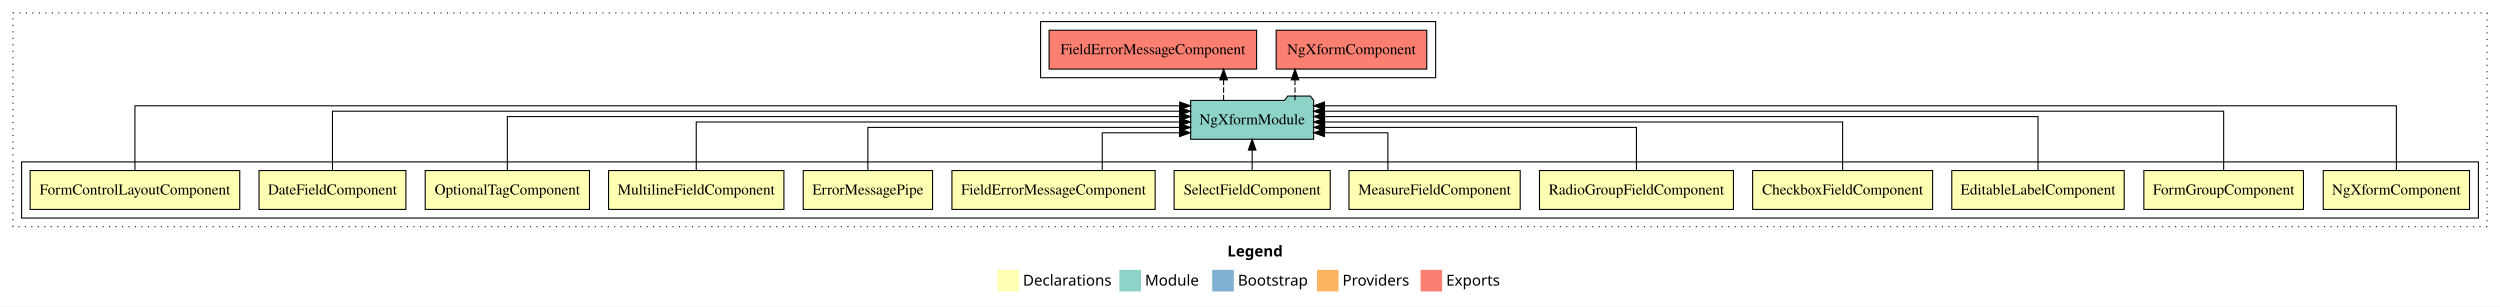
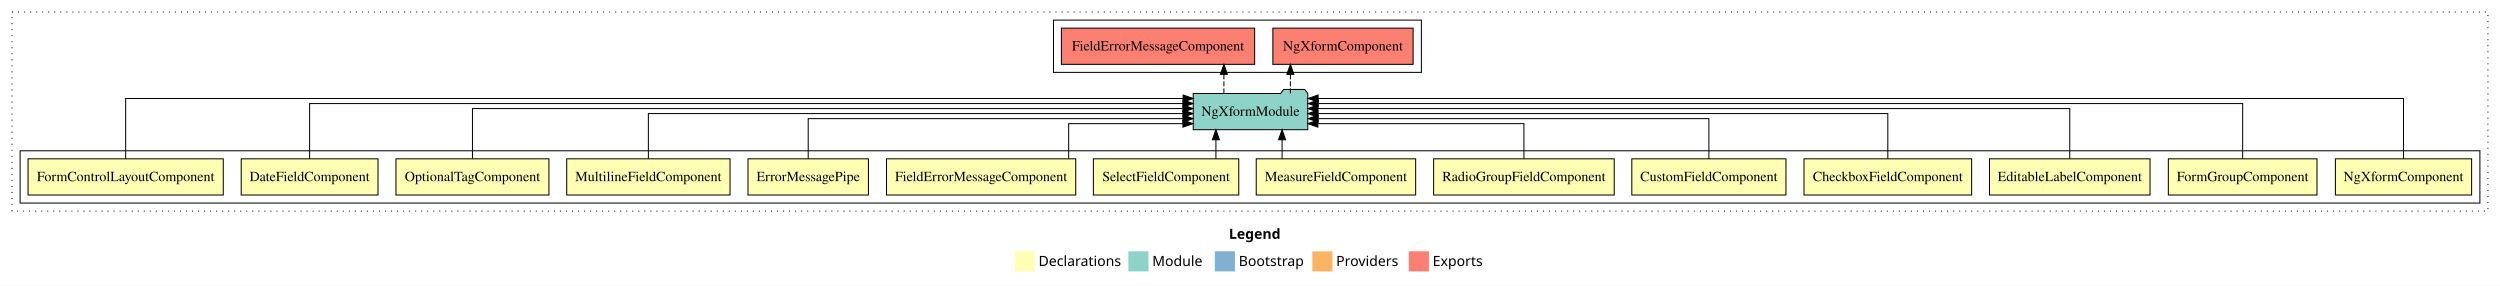
- <svg xmlns="http://www.w3.org/2000/svg" width="2316pt" height="284pt" viewBox="0.00 0.00 2316.00 284.00">
+ <svg xmlns="http://www.w3.org/2000/svg" width="2487pt" height="284pt" viewBox="0.00 0.00 2487.00 284.00">
  <g id="graph0" class="graph" transform="scale(1 1) rotate(0) translate(4 280)">
-     <polygon fill="#ffffff" stroke="transparent" points="-4,4 -4,-280 2312,-280 2312,4 -4,4" />
-     <text text-anchor="start" x="1133.009" y="-42.4" font-family="sans-serif" font-weight="bold" font-size="14.00" fill="#000000">Legend</text>
-     <polygon fill="#ffffb3" stroke="transparent" points="920,-10 920,-30 940,-30 940,-10 920,-10" />
-     <text text-anchor="start" x="943.629" y="-15.4" font-family="sans-serif" font-size="14.00" fill="#000000">  Declarations</text>
-     <polygon fill="#8dd3c7" stroke="transparent" points="1033,-10 1033,-30 1053,-30 1053,-10 1033,-10" />
-     <text text-anchor="start" x="1056.725" y="-15.4" font-family="sans-serif" font-size="14.00" fill="#000000">  Module</text>
-     <polygon fill="#80b1d3" stroke="transparent" points="1119,-10 1119,-30 1139,-30 1139,-10 1119,-10" />
-     <text text-anchor="start" x="1142.781" y="-15.4" font-family="sans-serif" font-size="14.00" fill="#000000">  Bootstrap</text>
-     <polygon fill="#fdb462" stroke="transparent" points="1216,-10 1216,-30 1236,-30 1236,-10 1216,-10" />
-     <text text-anchor="start" x="1239.673" y="-15.4" font-family="sans-serif" font-size="14.00" fill="#000000">  Providers</text>
-     <polygon fill="#fb8072" stroke="transparent" points="1312,-10 1312,-30 1332,-30 1332,-10 1312,-10" />
-     <text text-anchor="start" x="1335.726" y="-15.4" font-family="sans-serif" font-size="14.00" fill="#000000">  Exports</text>
+     <polygon fill="#ffffff" stroke="transparent" points="-4,4 -4,-280 2483,-280 2483,4 -4,4" />
+     <text text-anchor="start" x="1218.509" y="-42.4" font-family="sans-serif" font-weight="bold" font-size="14.00" fill="#000000">Legend</text>
+     <polygon fill="#ffffb3" stroke="transparent" points="1005.5,-10 1005.5,-30 1025.5,-30 1025.5,-10 1005.5,-10" />
+     <text text-anchor="start" x="1029.129" y="-15.4" font-family="sans-serif" font-size="14.00" fill="#000000">  Declarations</text>
+     <polygon fill="#8dd3c7" stroke="transparent" points="1118.5,-10 1118.5,-30 1138.5,-30 1138.5,-10 1118.5,-10" />
+     <text text-anchor="start" x="1142.225" y="-15.4" font-family="sans-serif" font-size="14.00" fill="#000000">  Module</text>
+     <polygon fill="#80b1d3" stroke="transparent" points="1204.5,-10 1204.5,-30 1224.5,-30 1224.5,-10 1204.5,-10" />
+     <text text-anchor="start" x="1228.281" y="-15.4" font-family="sans-serif" font-size="14.00" fill="#000000">  Bootstrap</text>
+     <polygon fill="#fdb462" stroke="transparent" points="1301.5,-10 1301.5,-30 1321.5,-30 1321.5,-10 1301.5,-10" />
+     <text text-anchor="start" x="1325.173" y="-15.4" font-family="sans-serif" font-size="14.00" fill="#000000">  Providers</text>
+     <polygon fill="#fb8072" stroke="transparent" points="1397.5,-10 1397.5,-30 1417.5,-30 1417.5,-10 1397.5,-10" />
+     <text text-anchor="start" x="1421.226" y="-15.4" font-family="sans-serif" font-size="14.00" fill="#000000">  Exports</text>
    <g id="clust1" class="cluster">
-       <polygon fill="none" stroke="#000000" stroke-dasharray="1,5" points="8,-70 8,-268 2300,-268 2300,-70 8,-70" />
+       <polygon fill="none" stroke="#000000" stroke-dasharray="1,5" points="8,-70 8,-268 2471,-268 2471,-70 8,-70" />
    </g>
    <g id="clust2" class="cluster">
-       <polygon fill="none" stroke="#000000" points="16,-78 16,-130 2292,-130 2292,-78 16,-78" />
+       <polygon fill="none" stroke="#000000" points="16,-78 16,-130 2463,-130 2463,-78 16,-78" />
    </g>
-     <g id="clust17" class="cluster">
-       <polygon fill="none" stroke="#000000" points="960,-208 960,-260 1326,-260 1326,-208 960,-208" />
+     <g id="clust18" class="cluster">
+       <polygon fill="none" stroke="#000000" points="1044,-208 1044,-260 1410,-260 1410,-208 1044,-208" />
    </g>
    <g id="node1" class="node">
-       <polygon fill="#ffffb3" stroke="#000000" points="2283.758,-122 2148.242,-122 2148.242,-86 2283.758,-86 2283.758,-122" />
-       <text text-anchor="middle" x="2216" y="-99.8" font-family="Times,serif" font-size="14.00" fill="#000000">NgXformComponent</text>
+       <polygon fill="#ffffb3" stroke="#000000" points="2454.758,-122 2319.242,-122 2319.242,-86 2454.758,-86 2454.758,-122" />
+       <text text-anchor="middle" x="2387" y="-99.8" font-family="Times,serif" font-size="14.00" fill="#000000">NgXformComponent</text>
    </g>
-     <g id="node14" class="node">
-       <polygon fill="#8dd3c7" stroke="#000000" points="1212.975,-187 1209.975,-191 1188.975,-191 1185.975,-187 1099.025,-187 1099.025,-151 1212.975,-151 1212.975,-187" />
-       <text text-anchor="middle" x="1156" y="-164.8" font-family="Times,serif" font-size="14.00" fill="#000000">NgXformModule</text>
+     <g id="node15" class="node">
+       <polygon fill="#8dd3c7" stroke="#000000" points="1296.975,-187 1293.975,-191 1272.975,-191 1269.975,-187 1183.025,-187 1183.025,-151 1296.975,-151 1296.975,-187" />
+       <text text-anchor="middle" x="1240" y="-164.8" font-family="Times,serif" font-size="14.00" fill="#000000">NgXformModule</text>
    </g>
    <g id="edge1" class="edge">
-       <path fill="none" stroke="#000000" d="M2216,-122.091C2216,-145.133 2216,-182 2216,-182 2216,-182 1222.99,-182 1222.99,-182" />
-       <polygon fill="#000000" stroke="#000000" points="1222.99,-178.5 1212.99,-182 1222.99,-185.5 1222.99,-178.5" />
+       <path fill="none" stroke="#000000" d="M2387,-122.091C2387,-145.133 2387,-182 2387,-182 2387,-182 1307.272,-182 1307.272,-182" />
+       <polygon fill="#000000" stroke="#000000" points="1307.272,-178.5 1297.272,-182 1307.272,-185.5 1307.272,-178.5" />
    </g>
    <g id="node2" class="node">
-       <polygon fill="#ffffb3" stroke="#000000" points="2129.934,-122 1982.066,-122 1982.066,-86 2129.934,-86 2129.934,-122" />
-       <text text-anchor="middle" x="2056" y="-99.8" font-family="Times,serif" font-size="14.00" fill="#000000">FormGroupComponent</text>
+       <polygon fill="#ffffb3" stroke="#000000" points="2300.934,-122 2153.066,-122 2153.066,-86 2300.934,-86 2300.934,-122" />
+       <text text-anchor="middle" x="2227" y="-99.8" font-family="Times,serif" font-size="14.00" fill="#000000">FormGroupComponent</text>
    </g>
    <g id="edge2" class="edge">
-       <path fill="none" stroke="#000000" d="M2056,-122.045C2056,-143.662 2056,-177 2056,-177 2056,-177 1222.982,-177 1222.982,-177" />
-       <polygon fill="#000000" stroke="#000000" points="1222.982,-173.5 1212.982,-177 1222.982,-180.5 1222.982,-173.5" />
+       <path fill="none" stroke="#000000" d="M2227,-122.045C2227,-143.662 2227,-177 2227,-177 2227,-177 1307.332,-177 1307.332,-177" />
+       <polygon fill="#000000" stroke="#000000" points="1307.332,-173.5 1297.332,-177 1307.331,-180.5 1307.332,-173.5" />
    </g>
    <g id="node3" class="node">
-       <polygon fill="#ffffb3" stroke="#000000" points="1963.859,-122 1804.141,-122 1804.141,-86 1963.859,-86 1963.859,-122" />
-       <text text-anchor="middle" x="1884" y="-99.8" font-family="Times,serif" font-size="14.00" fill="#000000">EditableLabelComponent</text>
+       <polygon fill="#ffffb3" stroke="#000000" points="2134.858,-122 1975.141,-122 1975.141,-86 2134.858,-86 2134.858,-122" />
+       <text text-anchor="middle" x="2055" y="-99.8" font-family="Times,serif" font-size="14.00" fill="#000000">EditableLabelComponent</text>
    </g>
    <g id="edge3" class="edge">
-       <path fill="none" stroke="#000000" d="M1884,-122.223C1884,-142.365 1884,-172 1884,-172 1884,-172 1223.125,-172 1223.125,-172" />
-       <polygon fill="#000000" stroke="#000000" points="1223.125,-168.5 1213.125,-172 1223.125,-175.5 1223.125,-168.5" />
+       <path fill="none" stroke="#000000" d="M2055,-122.223C2055,-142.365 2055,-172 2055,-172 2055,-172 1306.985,-172 1306.985,-172" />
+       <polygon fill="#000000" stroke="#000000" points="1306.985,-168.5 1296.985,-172 1306.985,-175.5 1306.985,-168.5" />
    </g>
    <g id="node4" class="node">
-       <polygon fill="#ffffb3" stroke="#000000" points="1786.377,-122 1619.623,-122 1619.623,-86 1786.377,-86 1786.377,-122" />
-       <text text-anchor="middle" x="1703" y="-99.8" font-family="Times,serif" font-size="14.00" fill="#000000">CheckboxFieldComponent</text>
+       <polygon fill="#ffffb3" stroke="#000000" points="1957.377,-122 1790.623,-122 1790.623,-86 1957.377,-86 1957.377,-122" />
+       <text text-anchor="middle" x="1874" y="-99.8" font-family="Times,serif" font-size="14.00" fill="#000000">CheckboxFieldComponent</text>
    </g>
    <g id="edge4" class="edge">
-       <path fill="none" stroke="#000000" d="M1703,-122.222C1703,-140.828 1703,-167 1703,-167 1703,-167 1222.991,-167 1222.991,-167" />
-       <polygon fill="#000000" stroke="#000000" points="1222.991,-163.5 1212.991,-167 1222.991,-170.5 1222.991,-163.5" />
+       <path fill="none" stroke="#000000" d="M1874,-122.222C1874,-140.828 1874,-167 1874,-167 1874,-167 1307.101,-167 1307.101,-167" />
+       <polygon fill="#000000" stroke="#000000" points="1307.101,-163.5 1297.101,-167 1307.101,-170.5 1307.101,-163.5" />
    </g>
    <g id="node5" class="node">
+       <polygon fill="#ffffb3" stroke="#000000" points="1772.674,-122 1619.326,-122 1619.326,-86 1772.674,-86 1772.674,-122" />
+       <text text-anchor="middle" x="1696" y="-99.8" font-family="Times,serif" font-size="14.00" fill="#000000">CustomFieldComponent</text>
+     </g>
+     <g id="edge5" class="edge">
+       <path fill="none" stroke="#000000" d="M1696,-122.034C1696,-139.06 1696,-162 1696,-162 1696,-162 1307.291,-162 1307.291,-162" />
+       <polygon fill="#000000" stroke="#000000" points="1307.291,-158.5 1297.291,-162 1307.291,-165.5 1307.291,-158.5" />
+     </g>
+     <g id="node6" class="node">
      <polygon fill="#ffffb3" stroke="#000000" points="1601.82,-122 1422.18,-122 1422.18,-86 1601.82,-86 1601.82,-122" />
      <text text-anchor="middle" x="1512" y="-99.8" font-family="Times,serif" font-size="14.00" fill="#000000">RadioGroupFieldComponent</text>
    </g>
-     <g id="edge5" class="edge">
-       <path fill="none" stroke="#000000" d="M1512,-122.034C1512,-139.06 1512,-162 1512,-162 1512,-162 1223.198,-162 1223.198,-162" />
-       <polygon fill="#000000" stroke="#000000" points="1223.198,-158.5 1213.198,-162 1223.197,-165.5 1223.198,-158.5" />
+     <g id="edge6" class="edge">
+       <path fill="none" stroke="#000000" d="M1512,-122.24C1512,-137.571 1512,-157 1512,-157 1512,-157 1307.02,-157 1307.02,-157" />
+       <polygon fill="#000000" stroke="#000000" points="1307.02,-153.5 1297.02,-157 1307.02,-160.5 1307.02,-153.5" />
    </g>
-     <g id="node6" class="node">
+     <g id="node7" class="node">
      <polygon fill="#ffffb3" stroke="#000000" points="1404.305,-122 1245.695,-122 1245.695,-86 1404.305,-86 1404.305,-122" />
      <text text-anchor="middle" x="1325" y="-99.8" font-family="Times,serif" font-size="14.00" fill="#000000">MeasureFieldComponent</text>
    </g>
-     <g id="edge6" class="edge">
-       <path fill="none" stroke="#000000" d="M1281.738,-122.24C1281.738,-137.571 1281.738,-157 1281.738,-157 1281.738,-157 1222.983,-157 1222.983,-157" />
-       <polygon fill="#000000" stroke="#000000" points="1222.983,-153.5 1212.983,-157 1222.983,-160.5 1222.983,-153.5" />
+     <g id="edge7" class="edge">
+       <path fill="none" stroke="#000000" d="M1271.418,-122.106C1271.418,-122.106 1271.418,-140.991 1271.418,-140.991" />
+       <polygon fill="#000000" stroke="#000000" points="1267.918,-140.991 1271.418,-150.991 1274.918,-140.991 1267.918,-140.991" />
    </g>
-     <g id="node7" class="node">
+     <g id="node8" class="node">
      <polygon fill="#ffffb3" stroke="#000000" points="1228.319,-122 1083.681,-122 1083.681,-86 1228.319,-86 1228.319,-122" />
      <text text-anchor="middle" x="1156" y="-99.8" font-family="Times,serif" font-size="14.00" fill="#000000">SelectFieldComponent</text>
    </g>
-     <g id="edge7" class="edge">
-       <path fill="none" stroke="#000000" d="M1156,-122.106C1156,-122.106 1156,-140.991 1156,-140.991" />
-       <polygon fill="#000000" stroke="#000000" points="1152.5,-140.991 1156,-150.991 1159.5,-140.991 1152.5,-140.991" />
+     <g id="edge8" class="edge">
+       <path fill="none" stroke="#000000" d="M1205.586,-122.106C1205.586,-122.106 1205.586,-140.991 1205.586,-140.991" />
+       <polygon fill="#000000" stroke="#000000" points="1202.086,-140.991 1205.586,-150.991 1209.086,-140.991 1202.086,-140.991" />
    </g>
-     <g id="node8" class="node">
+     <g id="node9" class="node">
      <polygon fill="#ffffb3" stroke="#000000" points="1066.123,-122 877.877,-122 877.877,-86 1066.123,-86 1066.123,-122" />
      <text text-anchor="middle" x="972" y="-99.8" font-family="Times,serif" font-size="14.00" fill="#000000">FieldErrorMessageComponent</text>
    </g>
-     <g id="edge8" class="edge">
-       <path fill="none" stroke="#000000" d="M1017.125,-122.24C1017.125,-137.571 1017.125,-157 1017.125,-157 1017.125,-157 1088.712,-157 1088.712,-157" />
-       <polygon fill="#000000" stroke="#000000" points="1088.713,-160.5 1098.712,-157 1088.712,-153.5 1088.713,-160.5" />
+     <g id="edge9" class="edge">
+       <path fill="none" stroke="#000000" d="M1059.125,-122.24C1059.125,-137.571 1059.125,-157 1059.125,-157 1059.125,-157 1172.77,-157 1172.77,-157" />
+       <polygon fill="#000000" stroke="#000000" points="1172.77,-160.5 1182.77,-157 1172.77,-153.5 1172.77,-160.5" />
    </g>
-     <g id="node9" class="node">
+     <g id="node10" class="node">
      <polygon fill="#ffffb3" stroke="#000000" points="859.9,-122 740.1,-122 740.1,-86 859.9,-86 859.9,-122" />
      <text text-anchor="middle" x="800" y="-99.8" font-family="Times,serif" font-size="14.00" fill="#000000">ErrorMessagePipe</text>
    </g>
-     <g id="edge9" class="edge">
-       <path fill="none" stroke="#000000" d="M800,-122.034C800,-139.06 800,-162 800,-162 800,-162 1088.802,-162 1088.802,-162" />
-       <polygon fill="#000000" stroke="#000000" points="1088.803,-165.5 1098.802,-162 1088.802,-158.5 1088.803,-165.5" />
+     <g id="edge10" class="edge">
+       <path fill="none" stroke="#000000" d="M800,-122.034C800,-139.06 800,-162 800,-162 800,-162 1172.929,-162 1172.929,-162" />
+       <polygon fill="#000000" stroke="#000000" points="1172.929,-165.5 1182.929,-162 1172.929,-158.5 1172.929,-165.5" />
    </g>
-     <g id="node10" class="node">
+     <g id="node11" class="node">
      <polygon fill="#ffffb3" stroke="#000000" points="722.223,-122 559.777,-122 559.777,-86 722.223,-86 722.223,-122" />
      <text text-anchor="middle" x="641" y="-99.8" font-family="Times,serif" font-size="14.00" fill="#000000">MultilineFieldComponent</text>
    </g>
-     <g id="edge10" class="edge">
-       <path fill="none" stroke="#000000" d="M641,-122.222C641,-140.828 641,-167 641,-167 641,-167 1088.918,-167 1088.918,-167" />
-       <polygon fill="#000000" stroke="#000000" points="1088.918,-170.5 1098.918,-167 1088.918,-163.5 1088.918,-170.5" />
+     <g id="edge11" class="edge">
+       <path fill="none" stroke="#000000" d="M641,-122.222C641,-140.828 641,-167 641,-167 641,-167 1172.837,-167 1172.837,-167" />
+       <polygon fill="#000000" stroke="#000000" points="1172.837,-170.5 1182.837,-167 1172.837,-163.5 1172.837,-170.5" />
    </g>
-     <g id="node11" class="node">
+     <g id="node12" class="node">
      <polygon fill="#ffffb3" stroke="#000000" points="542.093,-122 389.907,-122 389.907,-86 542.093,-86 542.093,-122" />
      <text text-anchor="middle" x="466" y="-99.8" font-family="Times,serif" font-size="14.00" fill="#000000">OptionalTagComponent</text>
    </g>
-     <g id="edge11" class="edge">
-       <path fill="none" stroke="#000000" d="M466,-122.223C466,-142.365 466,-172 466,-172 466,-172 1088.947,-172 1088.947,-172" />
-       <polygon fill="#000000" stroke="#000000" points="1088.947,-175.5 1098.947,-172 1088.947,-168.5 1088.947,-175.5" />
+     <g id="edge12" class="edge">
+       <path fill="none" stroke="#000000" d="M466,-122.223C466,-142.365 466,-172 466,-172 466,-172 1172.772,-172 1172.772,-172" />
+       <polygon fill="#000000" stroke="#000000" points="1172.772,-175.5 1182.772,-172 1172.772,-168.5 1172.772,-175.5" />
    </g>
-     <g id="node12" class="node">
+     <g id="node13" class="node">
      <polygon fill="#ffffb3" stroke="#000000" points="372.038,-122 235.962,-122 235.962,-86 372.038,-86 372.038,-122" />
      <text text-anchor="middle" x="304" y="-99.8" font-family="Times,serif" font-size="14.00" fill="#000000">DateFieldComponent</text>
    </g>
-     <g id="edge12" class="edge">
-       <path fill="none" stroke="#000000" d="M304,-122.045C304,-143.662 304,-177 304,-177 304,-177 1088.775,-177 1088.775,-177" />
-       <polygon fill="#000000" stroke="#000000" points="1088.775,-180.5 1098.775,-177 1088.775,-173.5 1088.775,-180.5" />
+     <g id="edge13" class="edge">
+       <path fill="none" stroke="#000000" d="M304,-122.045C304,-143.662 304,-177 304,-177 304,-177 1172.858,-177 1172.858,-177" />
+       <polygon fill="#000000" stroke="#000000" points="1172.858,-180.5 1182.858,-177 1172.858,-173.5 1172.858,-180.5" />
    </g>
-     <g id="node13" class="node">
+     <g id="node14" class="node">
      <polygon fill="#ffffb3" stroke="#000000" points="218.102,-122 23.898,-122 23.898,-86 218.102,-86 218.102,-122" />
      <text text-anchor="middle" x="121" y="-99.8" font-family="Times,serif" font-size="14.00" fill="#000000">FormControlLayoutComponent</text>
    </g>
-     <g id="edge13" class="edge">
-       <path fill="none" stroke="#000000" d="M121,-122.091C121,-145.133 121,-182 121,-182 121,-182 1088.88,-182 1088.88,-182" />
-       <polygon fill="#000000" stroke="#000000" points="1088.88,-185.5 1098.88,-182 1088.88,-178.5 1088.88,-185.5" />
-     </g>
-     <g id="node15" class="node">
-       <polygon fill="#fb8072" stroke="#000000" points="1317.758,-252 1178.242,-252 1178.242,-216 1317.758,-216 1317.758,-252" />
-       <text text-anchor="middle" x="1248" y="-229.8" font-family="Times,serif" font-size="14.00" fill="#000000">NgXformComponent </text>
-     </g>
    <g id="edge14" class="edge">
-       <path fill="none" stroke="#000000" stroke-dasharray="5,2" d="M1195.679,-187.106C1195.679,-187.106 1195.679,-205.991 1195.679,-205.991" />
-       <polygon fill="#000000" stroke="#000000" points="1192.179,-205.991 1195.679,-215.991 1199.179,-205.991 1192.179,-205.991" />
+       <path fill="none" stroke="#000000" d="M121,-122.091C121,-145.133 121,-182 121,-182 121,-182 1172.97,-182 1172.97,-182" />
+       <polygon fill="#000000" stroke="#000000" points="1172.97,-185.5 1182.97,-182 1172.97,-178.5 1172.97,-185.5" />
    </g>
    <g id="node16" class="node">
-       <polygon fill="#fb8072" stroke="#000000" points="1160.123,-252 967.877,-252 967.877,-216 1160.123,-216 1160.123,-252" />
-       <text text-anchor="middle" x="1064" y="-229.8" font-family="Times,serif" font-size="14.00" fill="#000000">FieldErrorMessageComponent </text>
+       <polygon fill="#fb8072" stroke="#000000" points="1401.758,-252 1262.242,-252 1262.242,-216 1401.758,-216 1401.758,-252" />
+       <text text-anchor="middle" x="1332" y="-229.8" font-family="Times,serif" font-size="14.00" fill="#000000">NgXformComponent </text>
    </g>
    <g id="edge15" class="edge">
-       <path fill="none" stroke="#000000" stroke-dasharray="5,2" d="M1129.537,-187.106C1129.537,-187.106 1129.537,-205.991 1129.537,-205.991" />
-       <polygon fill="#000000" stroke="#000000" points="1126.037,-205.991 1129.537,-215.991 1133.037,-205.991 1126.037,-205.991" />
+       <path fill="none" stroke="#000000" stroke-dasharray="5,2" d="M1279.679,-187.106C1279.679,-187.106 1279.679,-205.991 1279.679,-205.991" />
+       <polygon fill="#000000" stroke="#000000" points="1276.179,-205.991 1279.679,-215.991 1283.179,-205.991 1276.179,-205.991" />
+     </g>
+     <g id="node17" class="node">
+       <polygon fill="#fb8072" stroke="#000000" points="1244.123,-252 1051.877,-252 1051.877,-216 1244.123,-216 1244.123,-252" />
+       <text text-anchor="middle" x="1148" y="-229.8" font-family="Times,serif" font-size="14.00" fill="#000000">FieldErrorMessageComponent </text>
+     </g>
+     <g id="edge16" class="edge">
+       <path fill="none" stroke="#000000" stroke-dasharray="5,2" d="M1213.537,-187.106C1213.537,-187.106 1213.537,-205.991 1213.537,-205.991" />
+       <polygon fill="#000000" stroke="#000000" points="1210.037,-205.991 1213.537,-215.991 1217.037,-205.991 1210.037,-205.991" />
    </g>
  </g>
</svg>
